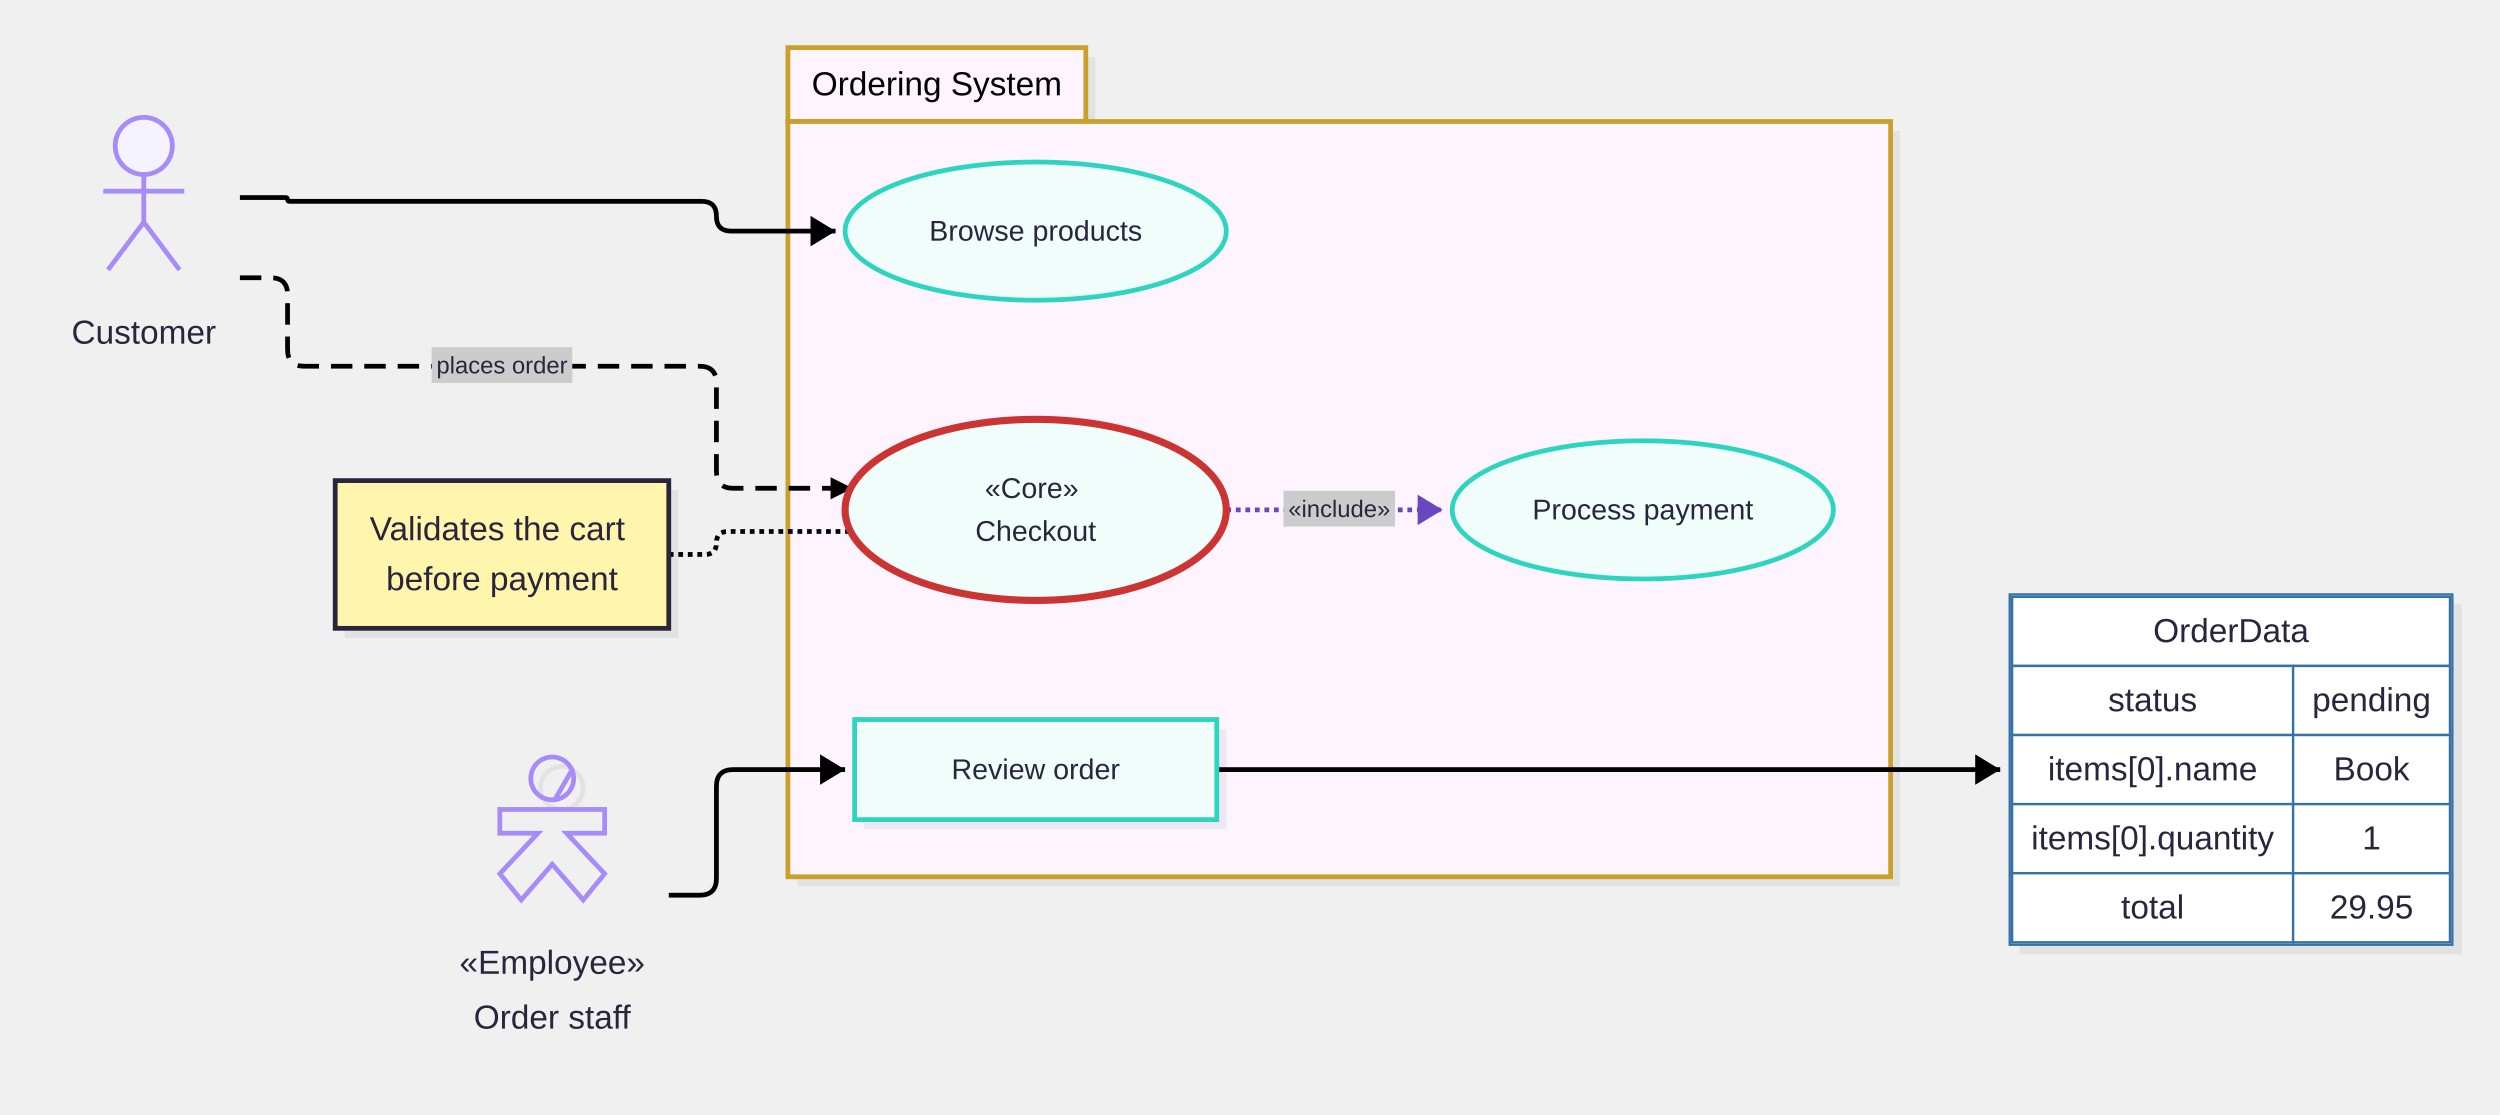
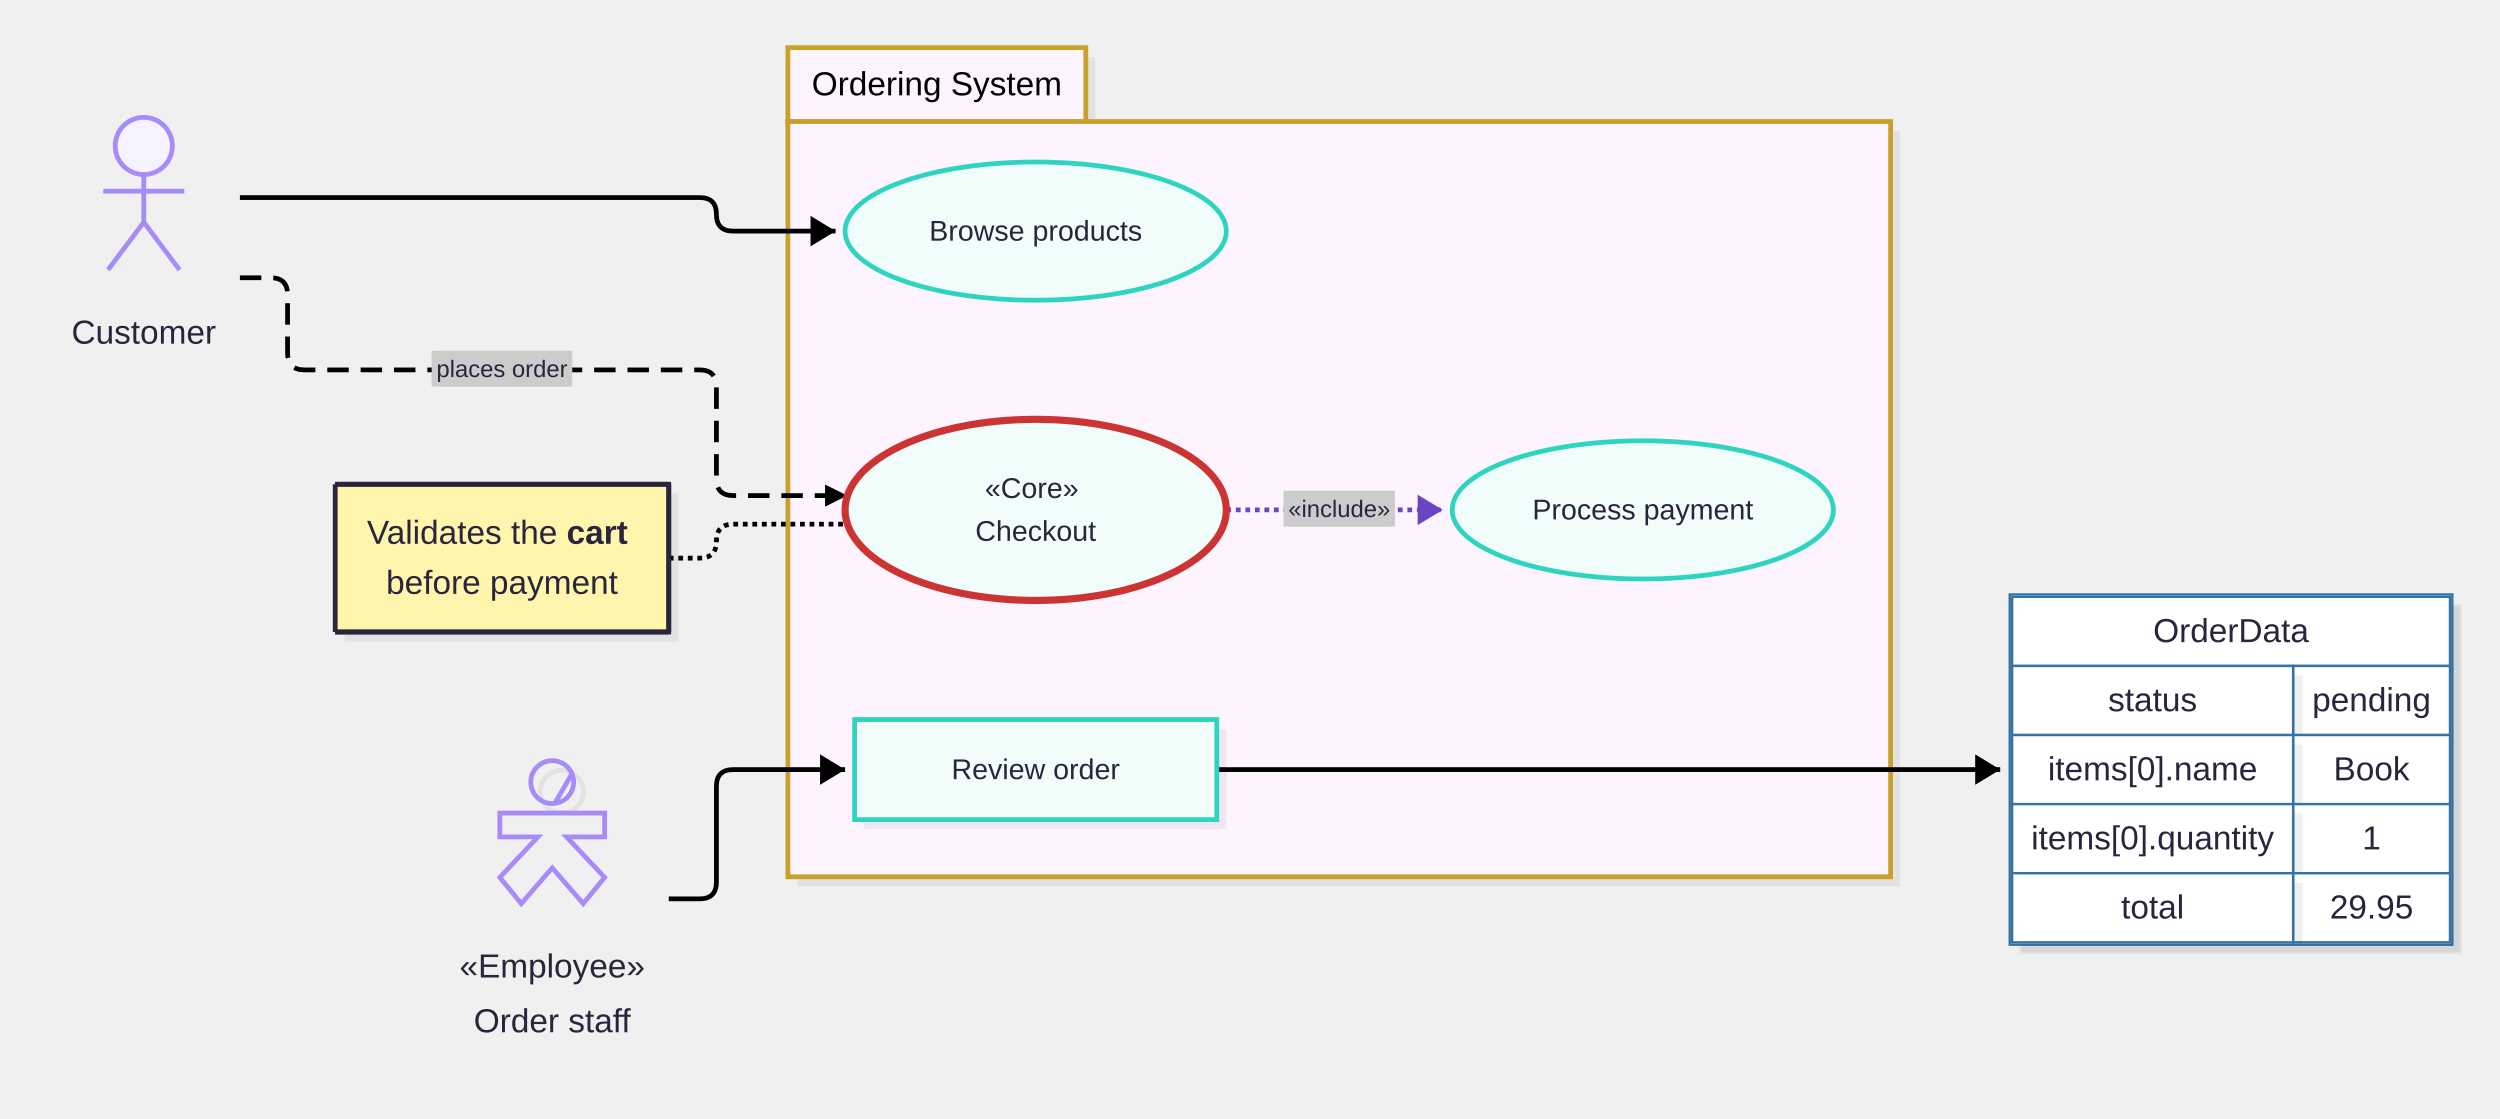
- <svg xmlns="http://www.w3.org/2000/svg" id="my-svg" width="100%" class="usecase" style="max-width: 1049.262px; background-color: white;" viewBox="-8 -8 1049.262 467.717" role="graphics-document document" aria-roledescription="usecase" aria-labelledby="chart-title-my-svg" aria-describedby="chart-desc-my-svg">
+ <svg xmlns="http://www.w3.org/2000/svg" id="my-svg" width="100%" class="usecase" style="max-width: 1049.265px; background-color: white;" viewBox="-8 -8 1049.265 469.25" role="graphics-document document" aria-roledescription="usecase" aria-labelledby="chart-title-my-svg" aria-describedby="chart-desc-my-svg">
  <style>#my-svg{font-family:"Recursive Variable", arial, sans-serif;font-size:16px;}#my-svg text{font-family:"Recursive Variable", arial, sans-serif;}</style>
  <g>
    <g class="clusters">
      <g id="usecase-ordering" class="cluster usecase-system-boundary system-boundary system-boundary-package">
        <rect class="drop-shadow" x="326.688" y="16" width="125.034" height="31" fill="#000000" stroke="none" opacity="0.06" />
        <rect class="boundary-tab system-boundary-package-tab" x="322.688" y="12" width="125.034" height="31" fill="#FDF4FF" stroke="#c8a02a" stroke-width="2" />
-         <rect class="drop-shadow" x="326.688" y="47" width="462.809" height="317" fill="#000000" stroke="none" opacity="0.06" />
-         <rect class="boundary-body" x="322.688" y="43" width="462.809" height="317" fill="#FDF4FF" stroke="#c8a02a" stroke-width="2" />
+         <rect class="drop-shadow" x="326.688" y="47" width="462.812" height="317" fill="#000000" stroke="none" opacity="0.06" />
+         <rect class="boundary-body" x="322.688" y="43" width="462.812" height="317" fill="#FDF4FF" stroke="#c8a02a" stroke-width="2" />
        <text x="385.205" y="32" text-anchor="middle" font-size="14" fill="#000000">Ordering System</text>
      </g>
    </g>
    <g class="edgePaths">
      <g id="usecase-starts" class="edgePath">
-         <path class="relationship relationship-association" d="M92.688,108.583L105.616,108.583C110.33,108.583,112.688,110.94,112.688,115.654L112.688,138.646C112.688,143.36,115.045,145.717,119.759,145.717L285.616,145.717C290.33,145.717,292.688,148.074,292.688,152.788L292.688,189.862C292.688,194.576,295.045,196.933,299.759,196.933L344.998,196.933" fill="none" stroke="#000000" stroke-width="2" stroke-dasharray="9 5" />
-         <path class="marker" d="M340.998,192.933L348.998,196.933L340.998,200.933Z" fill="#000000" stroke="#000000" stroke-width="0.8" />
+         <path class="relationship relationship-association" d="M92.688,108.583L105.616,108.583C110.33,108.583,112.688,110.94,112.688,115.654L112.688,140.179C112.688,144.893,115.045,147.25,119.759,147.25L285.616,147.25C290.33,147.25,292.688,149.607,292.688,154.321L292.688,192.929C292.688,197.643,295.045,200,299.759,200L342.688,200" fill="none" stroke="#000000" stroke-width="2" stroke-dasharray="9 5" />
+         <path class="marker" d="M338.688,196L346.688,200L338.688,204Z" fill="#000000" stroke="#000000" stroke-width="0.8" />
      </g>
      <g id="usecase-edge-0" class="edgePath">
-         <path class="relationship relationship-association" d="M92.688,74.917L111.896,74.917C112.424,74.917,112.688,75.181,112.688,75.708L112.688,75.708C112.688,76.236,112.951,76.5,113.479,76.5L286.438,76.5C290.604,76.5,292.688,78.583,292.688,82.75L292.688,82.75C292.688,86.917,294.771,89,298.938,89L342.687,89" fill="none" stroke="#000000" stroke-width="2" />
-         <path class="marker" d="M332.187,82.609L342.687,89L332.187,95.391Z" fill="#000000" stroke="#000000" stroke-width="0" />
+         <path class="relationship relationship-association" d="M92.688,74.917L285.646,74.917C290.34,74.917,292.688,77.264,292.688,81.958L292.688,81.958C292.688,86.653,295.035,89,299.729,89L342.688,89" fill="none" stroke="#000000" stroke-width="2" />
+         <path class="marker" d="M332.188,82.609L342.688,89L332.188,95.391Z" fill="#000000" stroke="#000000" stroke-width="0" />
      </g>
      <g id="usecase-pays" class="edgePath">
-         <path class="relationship relationship-include" d="M506.687,206L597.497,206" fill="none" stroke="#6b46c1" stroke-width="2" stroke-dasharray="2" />
-         <path class="marker" d="M586.997,199.609L597.497,206L586.997,212.391Z" fill="#6b46c1" stroke="#6b46c1" stroke-width="0" />
+         <path class="relationship relationship-include" d="M506.688,206L597.5,206" fill="none" stroke="#6b46c1" stroke-width="2" stroke-dasharray="2" />
+         <path class="marker" d="M587,199.609L597.5,206L587,212.391Z" fill="#6b46c1" stroke="#6b46c1" stroke-width="0" />
      </g>
      <g id="usecase-edge-1" class="edgePath">
-         <path class="relationship relationship-association" d="M272.688,367.717L285.616,367.717C290.33,367.717,292.688,365.36,292.688,360.646L292.688,322.071C292.688,317.357,295.045,315,299.759,315L346.687,315" fill="none" stroke="#000000" stroke-width="2" />
-         <path class="marker" d="M336.187,308.609L346.687,315L336.187,321.391Z" fill="#000000" stroke="#000000" stroke-width="0" />
+         <path class="relationship relationship-association" d="M272.688,369.25L285.616,369.25C290.33,369.25,292.688,366.893,292.688,362.179L292.688,322.071C292.688,317.357,295.045,315,299.759,315L346.688,315" fill="none" stroke="#000000" stroke-width="2" />
+         <path class="marker" d="M336.188,308.609L346.688,315L336.188,321.391Z" fill="#000000" stroke="#000000" stroke-width="0" />
      </g>
      <g id="usecase-edge-2" class="edgePath">
-         <path class="relationship relationship-association" d="M502.687,315L831.497,315" fill="none" stroke="#000000" stroke-width="2" />
-         <path class="marker" d="M820.997,308.609L831.497,315L820.997,321.391Z" fill="#000000" stroke="#000000" stroke-width="0" />
+         <path class="relationship relationship-association" d="M502.688,315L831.5,315" fill="none" stroke="#000000" stroke-width="2" />
+         <path class="marker" d="M821,308.609L831.5,315L821,321.391Z" fill="#000000" stroke="#000000" stroke-width="0" />
      </g>
      <g id="usecase-note-0-edge" class="edgePath">
-         <path class="relationship relationship-note" d="M272.688,224.717L287.863,224.717C291.079,224.717,292.688,223.108,292.688,219.892L292.688,219.892C292.688,216.675,294.296,215.067,297.512,215.067L348.998,215.067" fill="none" stroke="#000000" stroke-width="2" stroke-dasharray="2" />
+         <path class="relationship relationship-note" d="M272.688,226.25L285.616,226.25C290.33,226.25,292.688,223.893,292.688,219.179L292.688,219.071C292.688,214.357,295.045,212,299.759,212L346.688,212" fill="none" stroke="#000000" stroke-width="2" stroke-dasharray="2" />
      </g>
    </g>
    <g class="edgeLabels">
      <g class="edgeLabel">
-         <rect x="173.173" y="137.717" width="59.029" height="15" fill="#cccccc" stroke="none" />
-         <text x="202.688" y="148.717" text-anchor="middle" font-size="10" fill="#28253D">places order</text>
+         <rect x="173.172" y="139.25" width="59.031" height="15" fill="#cccccc" stroke="none" />
+         <rect x="175.172" y="139.25" width="55.031" height="15" fill="#cccccc" stroke="none" />
+         <text x="202.688" y="150.25" text-anchor="middle" font-size="10" fill="#28253D">places order</text>
      </g>
      <g class="edgeLabel">
-         <rect x="530.688" y="198" width="46.809" height="15" fill="#cccccc" stroke="none" />
-         <text x="554.092" y="209" text-anchor="middle" font-size="10" fill="#28253D">«include»</text>
+         <rect x="530.688" y="198" width="46.812" height="15" fill="#cccccc" stroke="none" />
+         <rect x="532.688" y="198" width="42.812" height="15" fill="#cccccc" stroke="none" />
+         <text x="554.094" y="209" text-anchor="middle" font-size="10" fill="#28253D">«include»</text>
      </g>
    </g>
    <g class="nodes">
      <g id="usecase-Customer" class="node default usecase-actor">
        <path class="usecase-actor-stick" d="M52.344,65.25C58.971,65.25,64.344,59.877,64.344,53.25C64.344,46.623,58.971,41.25,52.344,41.25C45.717,41.25,40.344,46.623,40.344,53.25C40.344,59.877,45.717,65.25,52.344,65.25ZM52.344,65.25L52.344,85.25M35.344,72.25L69.344,72.25M52.344,85.25L37.344,105.25M52.344,85.25L67.344,105.25" fill="#F5F3FF" stroke="#A78BFA" stroke-width="2" />
        <text x="52.344" y="136.25" text-anchor="middle" font-size="14" fill="#28253D">Customer</text>
      </g>
      <g id="usecase-Staff" class="node default usecase-actor">
-         <circle class="drop-shadow" cx="227.773" cy="322.717" r="9" fill="none" stroke="#000000" stroke-width="2" opacity="0.06" />
-         <circle class="usecase-actor-hollow-head" cx="223.773" cy="318.717" r="9" fill="none" stroke="#A78BFA" stroke-width="2" />
-         <path class="usecase-actor-hollow-body" d="M201.773,331.717L245.773,331.717L245.773,341.717L229.773,341.717L245.773,358.717L236.773,369.717L223.773,354.717L210.773,369.717L201.773,358.717L217.773,341.717L201.773,341.717Z" fill="none" stroke="#A78BFA" stroke-width="2" />
-         <path class="usecase-business-marker" d="M224.85,327.652L232.05,315.181" fill="none" stroke="#A78BFA" stroke-width="2" />
-         <text x="223.773" y="400.717" text-anchor="middle" font-size="14" fill="#28253D">«Employee»</text>
-         <text x="223.773" y="423.717" text-anchor="middle" font-size="14" fill="#28253D">Order staff</text>
+         <circle class="drop-shadow" cx="227.773" cy="324.25" r="9" fill="none" stroke="#000000" stroke-width="2" opacity="0.06" />
+         <circle class="usecase-actor-hollow-head" cx="223.773" cy="320.25" r="9" fill="none" stroke="#A78BFA" stroke-width="2" />
+         <path class="usecase-actor-hollow-body" d="M201.773,333.25L245.773,333.25L245.773,343.25L229.773,343.25L245.773,360.25L236.773,371.25L223.773,356.25L210.773,371.25L201.773,360.25L217.773,343.25L201.773,343.25Z" fill="none" stroke="#A78BFA" stroke-width="2" />
+         <path class="usecase-business-marker" d="M224.85,329.185L232.05,316.715" fill="none" stroke="#A78BFA" stroke-width="2" />
+         <text x="223.773" y="402.25" text-anchor="middle" font-size="14" fill="#28253D">«Employee»</text>
+         <text x="223.773" y="425.25" text-anchor="middle" font-size="14" fill="#28253D">Order staff</text>
      </g>
      <g id="usecase-Browse" class="node default usecase-usecase">
-         <path class="basic label-container" d="M506.687,89C506.687,105.016,470.87,118,426.687,118C382.505,118,346.687,105.016,346.687,89C346.687,72.984,382.505,60,426.687,60C470.87,60,506.687,72.984,506.687,89Z" fill="#F0FDFA" stroke="#2DD4BF" stroke-width="2" />
-         <text x="426.687" y="93" text-anchor="middle" font-size="12" fill="#28253D">Browse products</text>
+         <path class="basic label-container" d="M506.688,89C506.688,105.016,470.87,118,426.688,118C382.505,118,346.688,105.016,346.688,89C346.688,72.984,382.505,60,426.688,60C470.87,60,506.688,72.984,506.688,89Z" fill="#F0FDFA" stroke="#2DD4BF" stroke-width="2" />
+         <text x="426.688" y="93" text-anchor="middle" font-size="12" fill="#28253D">Browse products</text>
      </g>
      <g id="usecase-Checkout" class="node default usecase-usecase">
-         <path class="basic label-container" d="M506.687,206C506.687,226.987,470.87,244,426.687,244C382.505,244,346.687,226.987,346.687,206C346.687,185.013,382.505,168,426.687,168C470.87,168,506.687,185.013,506.687,206Z" fill="#F0FDFA" stroke="#c33" stroke-width="3" />
-         <text x="426.687" y="201" text-anchor="middle" font-size="12" fill="#28253D">
-           <tspan x="426.687" y="201">«Core»</tspan>
-           <tspan x="426.687" y="219">Checkout</tspan>
+         <path class="basic label-container" d="M506.688,206C506.688,226.987,470.87,244,426.688,244C382.505,244,346.688,226.987,346.688,206C346.688,185.013,382.505,168,426.688,168C470.87,168,506.688,185.013,506.688,206Z" fill="#F0FDFA" stroke="#c33" stroke-width="3" />
+         <text x="426.688" y="201" text-anchor="middle" font-size="12" fill="#28253D">
+           <tspan x="426.688" y="201">«Core»</tspan>
+           <tspan x="426.688" y="219">Checkout</tspan>
        </text>
      </g>
      <g id="usecase-Payment" class="node default usecase-usecase">
-         <path class="basic label-container" d="M761.497,206C761.497,222.016,725.68,235,681.497,235C637.314,235,601.497,222.016,601.497,206C601.497,189.984,637.314,177,681.497,177C725.68,177,761.497,189.984,761.497,206Z" fill="#F0FDFA" stroke="#2DD4BF" stroke-width="2" />
-         <text x="681.497" y="210" text-anchor="middle" font-size="12" fill="#28253D">Process payment</text>
+         <path class="basic label-container" d="M761.5,206C761.5,222.016,725.683,235,681.5,235C637.317,235,601.5,222.016,601.5,206C601.5,189.984,637.317,177,681.5,177C725.683,177,761.5,189.984,761.5,206Z" fill="#F0FDFA" stroke="#2DD4BF" stroke-width="2" />
+         <text x="681.5" y="210" text-anchor="middle" font-size="12" fill="#28253D">Process payment</text>
      </g>
      <g id="usecase-Review" class="node default usecase-usecase">
-         <rect class="drop-shadow" x="354.687" y="298" width="152" height="42" fill="#000000" stroke="none" opacity="0.06" />
-         <rect class="basic label-container" x="350.687" y="294" width="152" height="42" fill="#F0FDFA" stroke="#2DD4BF" stroke-width="2" />
-         <text x="426.687" y="319" text-anchor="middle" font-size="12" fill="#28253D">Review order</text>
+         <rect class="drop-shadow" x="354.688" y="298" width="152" height="42" fill="#000000" stroke="none" opacity="0.06" />
+         <rect class="basic label-container" x="350.688" y="294" width="152" height="42" fill="#F0FDFA" stroke="#2DD4BF" stroke-width="2" />
+         <text x="426.688" y="319" text-anchor="middle" font-size="12" fill="#28253D">Review order</text>
      </g>
      <g id="usecase-note-0" class="node default usecase-note">
-         <rect class="drop-shadow" x="136.688" y="197.717" width="140" height="62" fill="#000000" stroke="none" opacity="0.06" />
-         <rect class="basic label-container" x="132.688" y="193.717" width="140" height="62" fill="#fff5ad" stroke="#28253D" stroke-width="2" />
+         <rect class="drop-shadow" x="136.688" y="199.25" width="140" height="62" fill="#000000" stroke="none" opacity="0.06" />
+         <path class="basic label-container" d="M132.688,195.25L272.688,195.25L272.688,257.25L132.688,257.25" fill="#fff5ad" stroke="#28253D" stroke-width="2" />
+         <path class="basic label-container" d="M132.688,195.25C179.354,195.25,226.021,195.25,272.688,195.25M132.688,195.25C179.354,195.25,226.021,195.25,272.688,195.25M272.688,195.25C272.688,215.917,272.688,236.583,272.688,257.25M272.688,195.25C272.688,215.917,272.688,236.583,272.688,257.25M272.688,257.25C226.021,257.25,179.354,257.25,132.688,257.25M272.688,257.25C226.021,257.25,179.354,257.25,132.688,257.25M132.688,257.25C132.688,236.583,132.688,215.917,132.688,195.25M132.688,257.25C132.688,236.583,132.688,215.917,132.688,195.25" fill="none" stroke="#28253D" stroke-width="2" />
        <g class="label">
-           <text x="200.743" y="218.717" text-anchor="middle" font-size="14" fill="#28253D">Validates the cart</text>
-           <text x="202.688" y="239.717" text-anchor="middle" font-size="14" fill="#28253D">before payment</text>
+           <text x="200.743" y="220.25" text-anchor="middle" font-size="14" fill="#28253D">Validates the <tspan font-weight="bold">cart</tspan>
+           </text>
+           <text x="202.688" y="241.25" text-anchor="middle" font-size="14" fill="#28253D">before payment</text>
        </g>
      </g>
      <g id="usecase-OrderData" class="node default usecase-json">
-         <rect class="drop-shadow" x="839.497" y="245.5" width="185.765" height="147" fill="#000000" stroke="none" opacity="0.06" />
-         <rect class="label-container usecase-json-border" x="835.497" y="241.5" width="185.765" height="147" fill="#ffffff" stroke="#3572a5" stroke-width="1" />
-         <rect class="usecase-json-cell" x="836.497" y="242.5" width="183.765" height="29" fill="#ffffff" stroke="#3572a5" stroke-width="1" />
-         <text x="928.379" y="261.5" text-anchor="middle" font-size="14" fill="#28253D">OrderData</text>
-         <rect class="usecase-json-cell" x="836.497" y="271.5" width="117.938" height="29" fill="#ffffff" stroke="#3572a5" stroke-width="1" />
-         <rect class="usecase-json-cell" x="954.434" y="271.5" width="65.827" height="29" fill="#ffffff" stroke="#3572a5" stroke-width="1" />
-         <text x="895.466" y="290.5" text-anchor="middle" font-size="14" fill="#28253D">status</text>
-         <text x="987.348" y="290.5" text-anchor="middle" font-size="14" fill="#28253D">pending</text>
-         <rect class="usecase-json-cell" x="836.497" y="300.5" width="117.938" height="29" fill="#ffffff" stroke="#3572a5" stroke-width="1" />
-         <rect class="usecase-json-cell" x="954.434" y="300.5" width="65.827" height="29" fill="#ffffff" stroke="#3572a5" stroke-width="1" />
-         <text x="895.466" y="319.5" text-anchor="middle" font-size="14" fill="#28253D">items[0].name</text>
-         <text x="987.348" y="319.5" text-anchor="middle" font-size="14" fill="#28253D">Book</text>
-         <rect class="usecase-json-cell" x="836.497" y="329.5" width="117.938" height="29" fill="#ffffff" stroke="#3572a5" stroke-width="1" />
-         <rect class="usecase-json-cell" x="954.434" y="329.5" width="65.827" height="29" fill="#ffffff" stroke="#3572a5" stroke-width="1" />
-         <text x="895.466" y="348.5" text-anchor="middle" font-size="14" fill="#28253D">items[0].quantity</text>
-         <text x="987.348" y="348.5" text-anchor="middle" font-size="14" fill="#28253D">1</text>
-         <rect class="usecase-json-cell" x="836.497" y="358.5" width="117.938" height="29" fill="#ffffff" stroke="#3572a5" stroke-width="1" />
-         <rect class="usecase-json-cell" x="954.434" y="358.5" width="65.827" height="29" fill="#ffffff" stroke="#3572a5" stroke-width="1" />
-         <text x="895.466" y="377.5" text-anchor="middle" font-size="14" fill="#28253D">total</text>
-         <text x="987.348" y="377.5" text-anchor="middle" font-size="14" fill="#28253D">29.95</text>
+         <rect class="drop-shadow" x="839.5" y="245.5" width="185.765" height="147" fill="#000000" stroke="none" opacity="0.06" />
+         <rect class="label-container usecase-json-border" x="835.5" y="241.5" width="185.765" height="147" fill="#ffffff" stroke="#3572a5" stroke-width="1" />
+         <rect class="drop-shadow" x="840.5" y="246.5" width="183.765" height="29" fill="#000000" stroke="none" opacity="0.06" />
+         <rect class="usecase-json-cell" x="836.5" y="242.5" width="183.765" height="29" fill="#ffffff" stroke="#3572a5" stroke-width="1" />
+         <text x="928.382" y="261.5" text-anchor="middle" font-size="14" fill="#28253D">OrderData</text>
+         <rect class="drop-shadow" x="958.438" y="275.5" width="65.827" height="29" fill="#000000" stroke="none" opacity="0.06" />
+         <rect class="usecase-json-cell" x="954.438" y="271.5" width="65.827" height="29" fill="#ffffff" stroke="#3572a5" stroke-width="1" />
+         <rect class="drop-shadow" x="840.5" y="275.5" width="117.938" height="29" fill="#000000" stroke="none" opacity="0.06" />
+         <rect class="usecase-json-cell" x="836.5" y="271.5" width="117.938" height="29" fill="#ffffff" stroke="#3572a5" stroke-width="1" />
+         <text x="895.469" y="290.5" text-anchor="middle" font-size="14" fill="#28253D">status</text>
+         <text x="987.351" y="290.5" text-anchor="middle" font-size="14" fill="#28253D">pending</text>
+         <rect class="drop-shadow" x="958.438" y="304.5" width="65.827" height="29" fill="#000000" stroke="none" opacity="0.06" />
+         <rect class="usecase-json-cell" x="954.438" y="300.5" width="65.827" height="29" fill="#ffffff" stroke="#3572a5" stroke-width="1" />
+         <rect class="drop-shadow" x="840.5" y="304.5" width="117.938" height="29" fill="#000000" stroke="none" opacity="0.06" />
+         <rect class="usecase-json-cell" x="836.5" y="300.5" width="117.938" height="29" fill="#ffffff" stroke="#3572a5" stroke-width="1" />
+         <text x="895.469" y="319.5" text-anchor="middle" font-size="14" fill="#28253D">items[0].name</text>
+         <text x="987.351" y="319.5" text-anchor="middle" font-size="14" fill="#28253D">Book</text>
+         <rect class="drop-shadow" x="958.438" y="333.5" width="65.827" height="29" fill="#000000" stroke="none" opacity="0.06" />
+         <rect class="usecase-json-cell" x="954.438" y="329.5" width="65.827" height="29" fill="#ffffff" stroke="#3572a5" stroke-width="1" />
+         <rect class="drop-shadow" x="840.5" y="333.5" width="117.938" height="29" fill="#000000" stroke="none" opacity="0.06" />
+         <rect class="usecase-json-cell" x="836.5" y="329.5" width="117.938" height="29" fill="#ffffff" stroke="#3572a5" stroke-width="1" />
+         <text x="895.469" y="348.5" text-anchor="middle" font-size="14" fill="#28253D">items[0].quantity</text>
+         <text x="987.351" y="348.5" text-anchor="middle" font-size="14" fill="#28253D">1</text>
+         <rect class="drop-shadow" x="958.438" y="362.5" width="65.827" height="29" fill="#000000" stroke="none" opacity="0.06" />
+         <rect class="usecase-json-cell" x="954.438" y="358.5" width="65.827" height="29" fill="#ffffff" stroke="#3572a5" stroke-width="1" />
+         <rect class="drop-shadow" x="840.5" y="362.5" width="117.938" height="29" fill="#000000" stroke="none" opacity="0.06" />
+         <rect class="usecase-json-cell" x="836.5" y="358.5" width="117.938" height="29" fill="#ffffff" stroke="#3572a5" stroke-width="1" />
+         <text x="895.469" y="377.5" text-anchor="middle" font-size="14" fill="#28253D">total</text>
+         <text x="987.351" y="377.5" text-anchor="middle" font-size="14" fill="#28253D">29.95</text>
      </g>
    </g>
  </g>
</svg>
